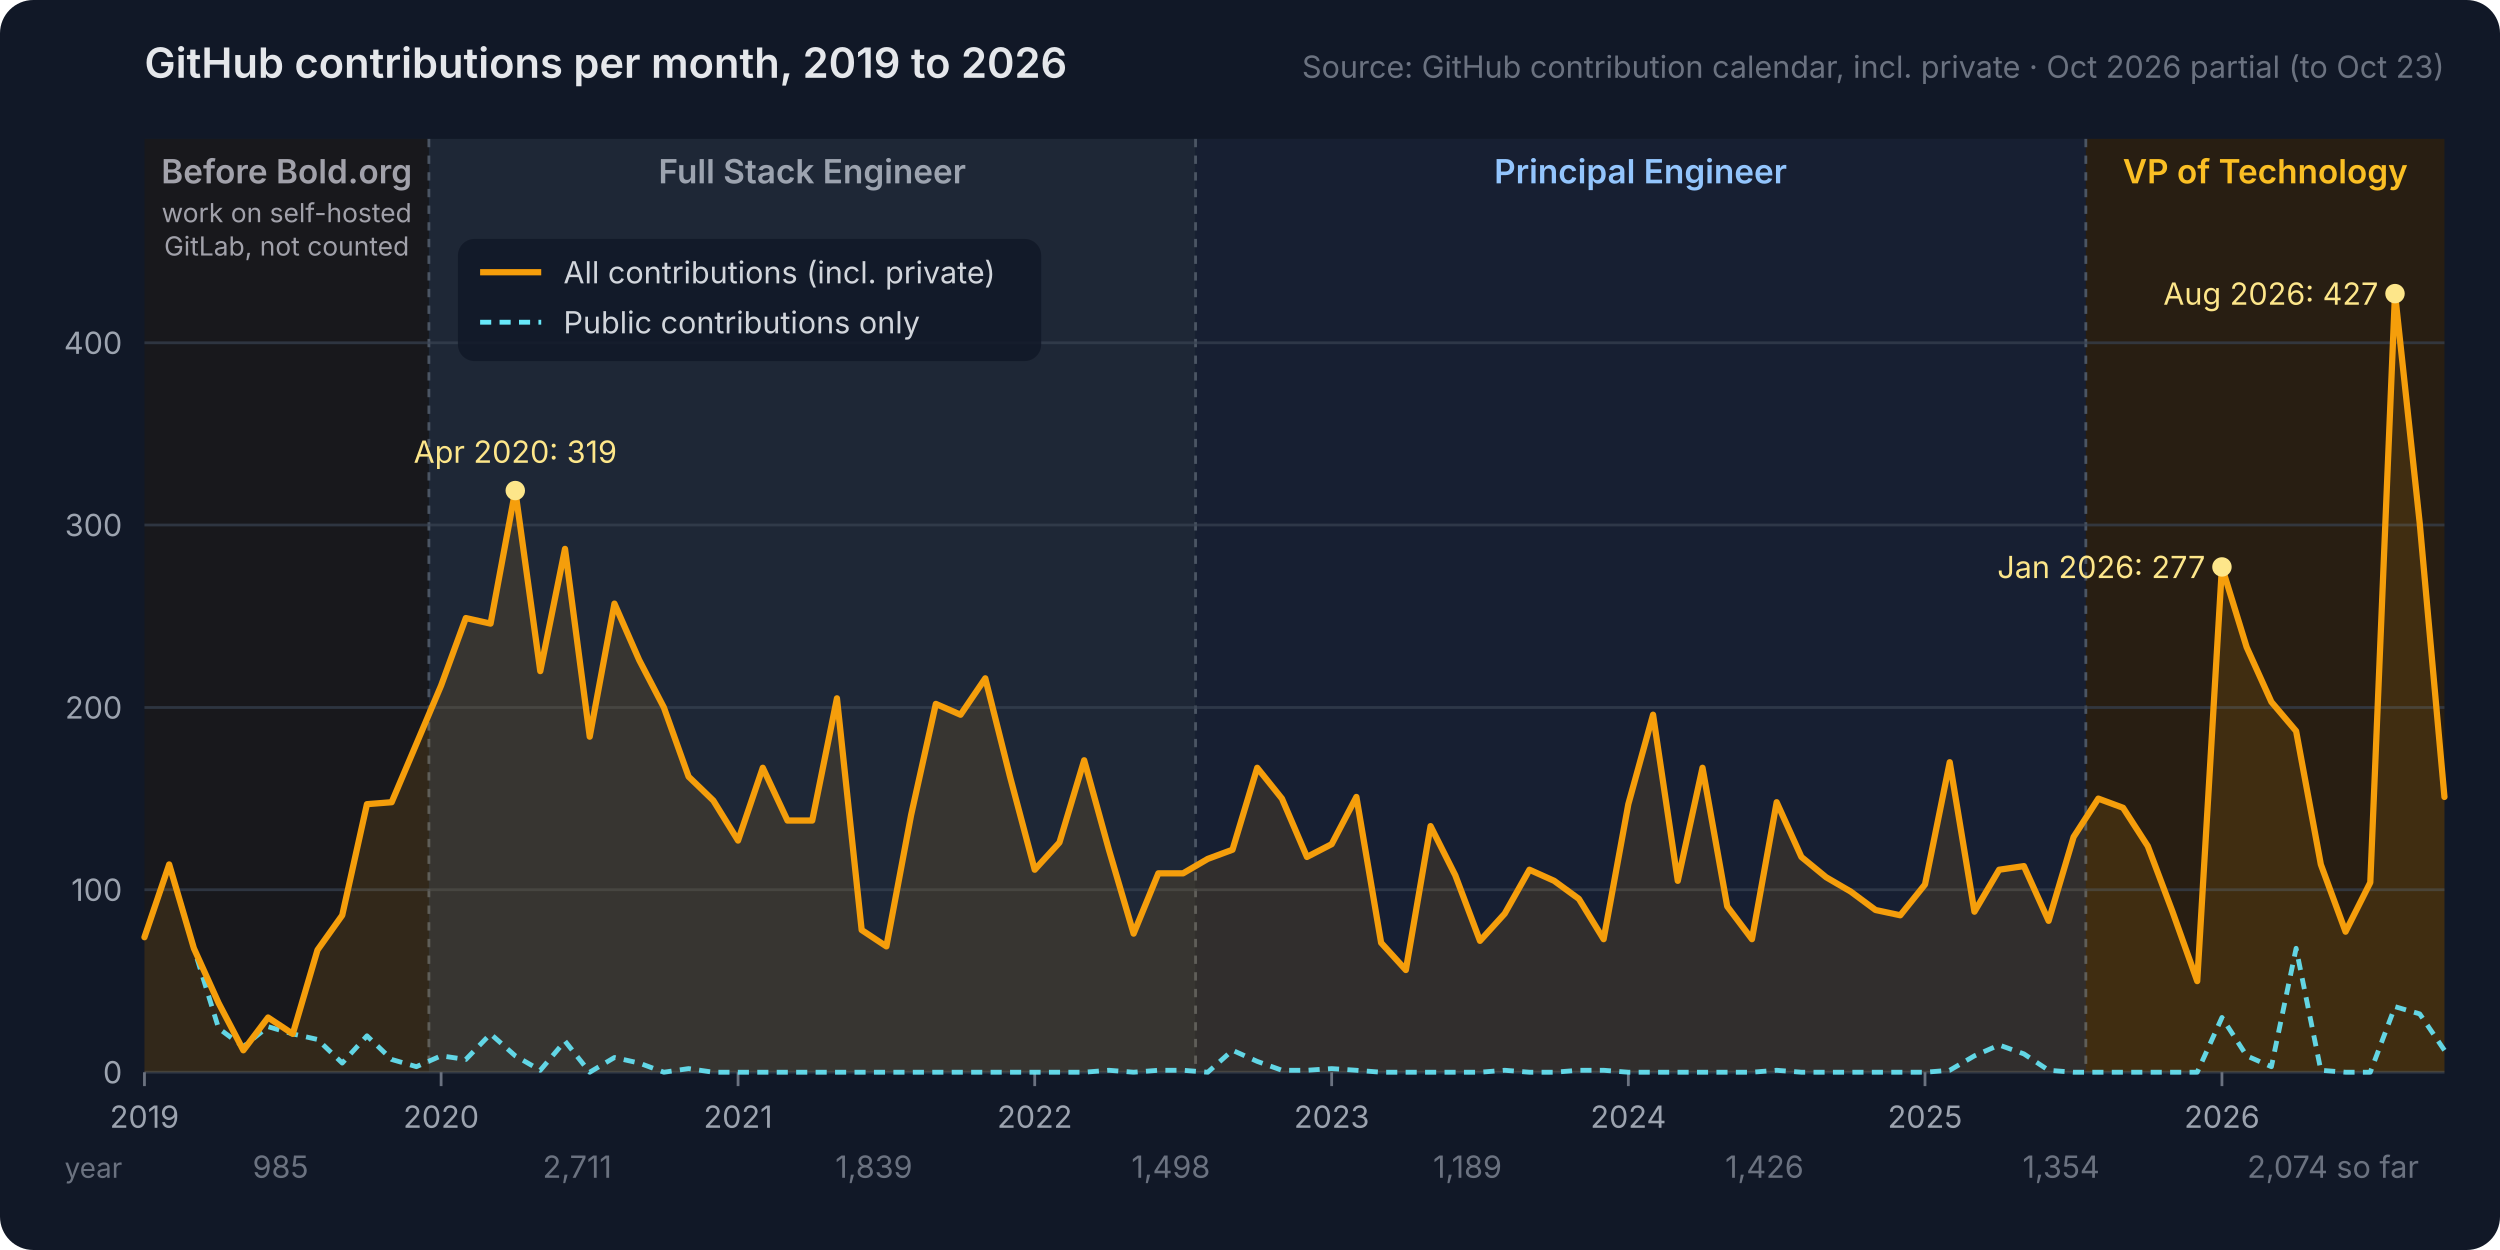
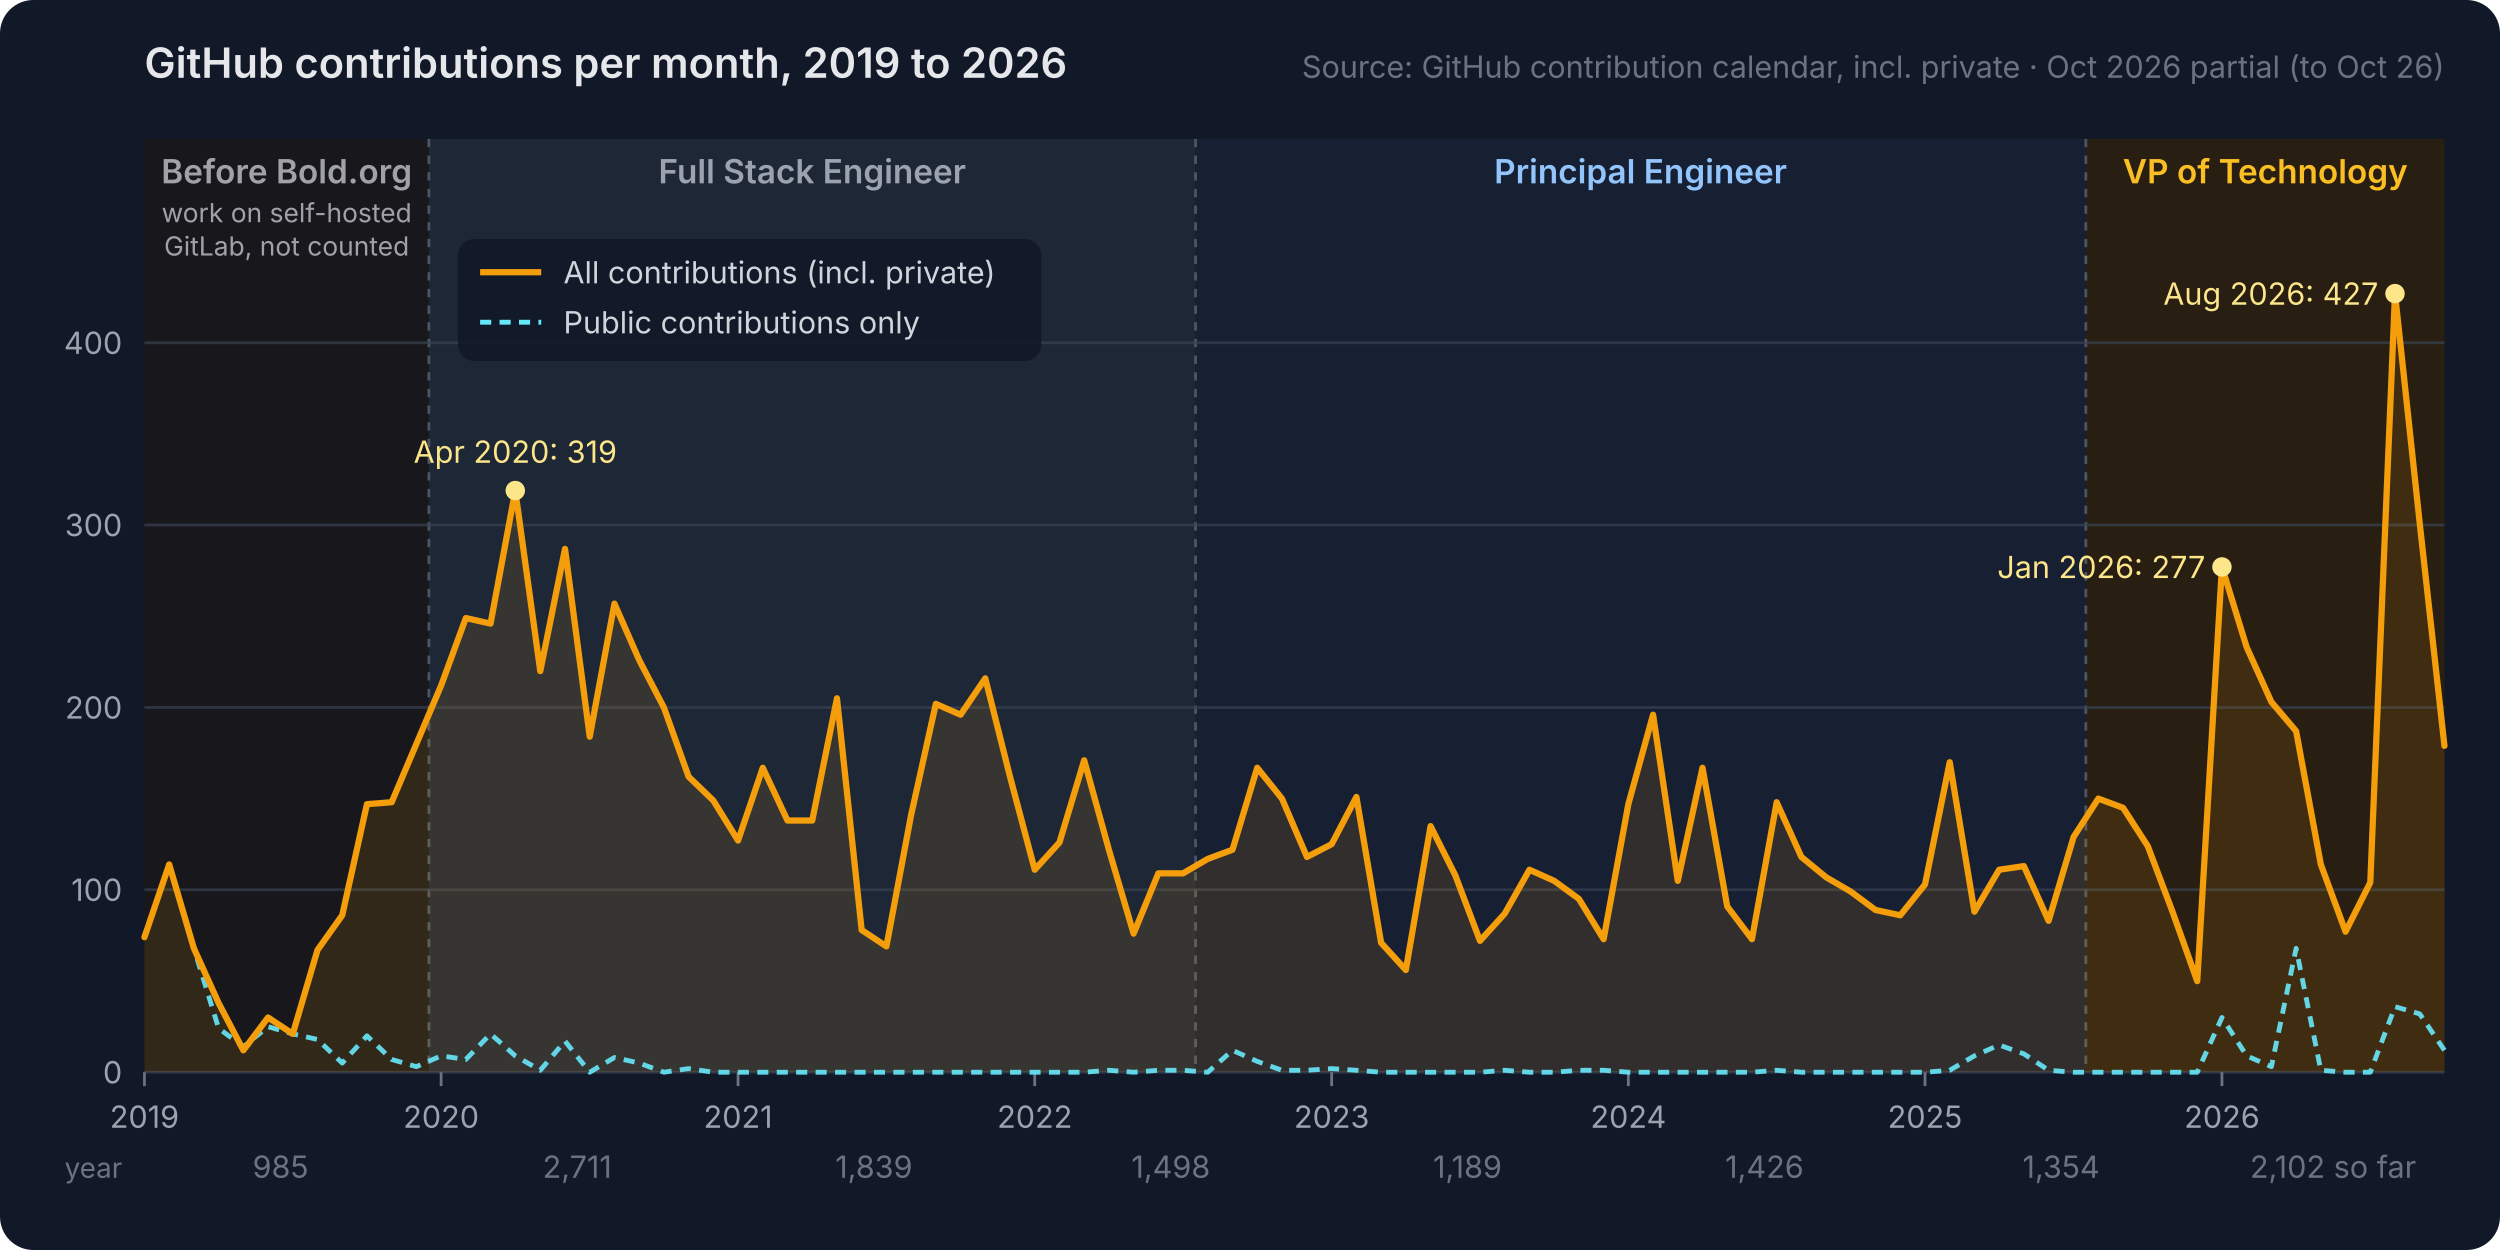
<svg xmlns="http://www.w3.org/2000/svg" viewBox="0 0 900 450" width="900" height="450" font-family="Inter, ui-sans-serif, system-ui, sans-serif" role="img" aria-labelledby="t">
  <rect width="900" height="450" rx="12" fill="#111827" />
  <text x="52" y="28" fill="#e5e7eb" font-size="15" font-weight="600">GitHub contributions per month, 2019 to 2026</text>
-   <text x="880" y="28" fill="#6b7280" font-size="11" text-anchor="end">Source: GitHub contribution calendar, incl. private · Oct 2026 partial (to Oct 23)</text>
+   <text x="880" y="28" fill="#6b7280" font-size="11" text-anchor="end">Source: GitHub contribution calendar, incl. private · Oct 2026 partial (to Oct 26)</text>
  <rect x="52.0" y="50" width="102.4" height="336" fill="#18181b" opacity="0.9" />
  <text x="103.2" y="66" fill="#a1a1aa" font-size="12" font-weight="600" text-anchor="middle">Before Bold.org</text>
  <text x="103.2" y="80" fill="#a1a1aa" font-size="9.5" text-anchor="middle">work on self-hosted</text>
  <text x="103.2" y="92" fill="#a1a1aa" font-size="9.5" text-anchor="middle">GitLab, not counted</text>
  <rect x="154.4" y="50" width="276.0" height="336" fill="#1f2937" opacity="0.9" />
  <text x="292.4" y="66" fill="#9ca3af" font-size="12" font-weight="600" text-anchor="middle">Full Stack Engineer</text>
  <line x1="154.4" x2="154.4" y1="50" y2="386" stroke="#4b5563" stroke-dasharray="3 3" />
  <rect x="430.4" y="50" width="320.5" height="336" fill="#172033" opacity="0.9" />
  <text x="590.6" y="66" fill="#93c5fd" font-size="12" font-weight="600" text-anchor="middle">Principal Engineer</text>
  <line x1="430.4" x2="430.4" y1="50" y2="386" stroke="#4b5563" stroke-dasharray="3 3" />
  <rect x="750.9" y="50" width="129.1" height="336" fill="#2a1f0f" opacity="0.9" />
  <text x="815.5" y="66" fill="#fbbf24" font-size="12" font-weight="600" text-anchor="middle">VP of Technology</text>
  <line x1="750.9" x2="750.9" y1="50" y2="386" stroke="#4b5563" stroke-dasharray="3 3" />
  <line x1="52" x2="880" y1="386.0" y2="386.0" stroke="#374151" stroke-width="1" opacity="0.7" />
  <text x="44" y="390.0" fill="#9ca3af" font-size="11" text-anchor="end">0</text>
  <line x1="52" x2="880" y1="320.3" y2="320.3" stroke="#374151" stroke-width="1" opacity="0.7" />
  <text x="44" y="324.3" fill="#9ca3af" font-size="11" text-anchor="end">100</text>
  <line x1="52" x2="880" y1="254.7" y2="254.7" stroke="#374151" stroke-width="1" opacity="0.7" />
  <text x="44" y="258.7" fill="#9ca3af" font-size="11" text-anchor="end">200</text>
  <line x1="52" x2="880" y1="189.0" y2="189.0" stroke="#374151" stroke-width="1" opacity="0.7" />
  <text x="44" y="193.0" fill="#9ca3af" font-size="11" text-anchor="end">300</text>
  <line x1="52" x2="880" y1="123.4" y2="123.4" stroke="#374151" stroke-width="1" opacity="0.7" />
  <text x="44" y="127.4" fill="#9ca3af" font-size="11" text-anchor="end">400</text>
  <line x1="52.0" x2="52.0" y1="386" y2="391" stroke="#6b7280" />
  <text x="52.0" y="406" fill="#9ca3af" font-size="11" text-anchor="middle">2019</text>
  <line x1="158.8" x2="158.8" y1="386" y2="391" stroke="#6b7280" />
  <text x="158.8" y="406" fill="#9ca3af" font-size="11" text-anchor="middle">2020</text>
  <line x1="265.7" x2="265.7" y1="386" y2="391" stroke="#6b7280" />
  <text x="265.7" y="406" fill="#9ca3af" font-size="11" text-anchor="middle">2021</text>
  <line x1="372.5" x2="372.5" y1="386" y2="391" stroke="#6b7280" />
  <text x="372.5" y="406" fill="#9ca3af" font-size="11" text-anchor="middle">2022</text>
  <line x1="479.4" x2="479.4" y1="386" y2="391" stroke="#6b7280" />
  <text x="479.4" y="406" fill="#9ca3af" font-size="11" text-anchor="middle">2023</text>
  <line x1="586.2" x2="586.2" y1="386" y2="391" stroke="#6b7280" />
  <text x="586.2" y="406" fill="#9ca3af" font-size="11" text-anchor="middle">2024</text>
  <line x1="693.0" x2="693.0" y1="386" y2="391" stroke="#6b7280" />
  <text x="693.0" y="406" fill="#9ca3af" font-size="11" text-anchor="middle">2025</text>
  <line x1="799.9" x2="799.9" y1="386" y2="391" stroke="#6b7280" />
  <text x="799.9" y="406" fill="#9ca3af" font-size="11" text-anchor="middle">2026</text>
-   <polygon points="52.0,386.0 52.0,337.4 60.9,311.2 69.8,341.4 78.7,361.1 87.6,378.1 96.5,366.3 105.4,372.2 114.3,342.0 123.2,329.5 132.1,289.5 141.0,288.8 149.9,267.8 158.8,246.8 167.7,222.5 176.6,224.5 185.5,176.6 194.5,241.6 203.4,197.6 212.3,265.2 221.2,217.3 230.1,237.6 239.0,254.7 247.9,279.6 256.8,288.2 265.7,302.6 274.6,276.4 283.5,295.4 292.4,295.4 301.3,251.4 310.2,334.8 319.1,340.7 328.0,293.4 336.9,253.4 345.8,257.3 354.7,244.2 363.6,279.6 372.5,313.1 381.4,303.3 390.3,273.7 399.2,305.9 408.1,336.1 417.0,314.4 425.9,314.4 434.8,309.2 443.7,305.9 452.6,276.4 461.5,287.5 470.5,308.5 479.4,303.9 488.3,286.9 497.2,339.4 506.1,349.2 515.0,297.4 523.9,315.1 532.8,338.7 541.7,328.9 550.6,313.1 559.5,317.1 568.4,323.6 577.3,338.1 586.2,289.5 595.1,257.3 604.0,317.1 612.9,276.4 621.8,326.3 630.7,338.1 639.6,288.8 648.5,308.5 657.4,315.8 666.3,321.0 675.2,327.6 684.1,329.5 693.0,318.4 701.9,274.4 710.8,328.2 719.7,313.1 728.6,311.8 737.5,331.5 746.5,301.3 755.4,287.5 764.3,290.8 773.2,304.6 782.1,328.2 791.0,353.2 799.9,204.1 808.8,233.0 817.7,252.7 826.6,263.2 835.5,311.2 844.4,335.4 853.3,317.7 862.2,105.7 871.1,188.4 880.0,286.9 880.0,386.0" fill="#f59e0b" opacity="0.12" />
+   <polygon points="52.0,386.0 52.0,337.4 60.9,311.2 69.8,341.4 78.7,361.1 87.6,378.1 96.5,366.3 105.4,372.2 114.3,342.0 123.2,329.5 132.1,289.5 141.0,288.8 149.9,267.8 158.8,246.8 167.7,222.5 176.6,224.5 185.5,176.6 194.5,241.6 203.4,197.6 212.3,265.2 221.2,217.3 230.1,237.6 239.0,254.7 247.9,279.6 256.8,288.2 265.7,302.6 274.6,276.4 283.5,295.4 292.4,295.4 301.3,251.4 310.2,334.8 319.1,340.7 328.0,293.4 336.9,253.4 345.8,257.3 354.7,244.2 363.6,279.6 372.5,313.1 381.4,303.3 390.3,273.7 399.2,305.9 408.1,336.1 417.0,314.4 425.9,314.4 434.8,309.2 443.7,305.9 452.6,276.4 461.5,287.5 470.5,308.5 479.4,303.9 488.3,286.9 497.2,339.4 506.1,349.2 515.0,297.4 523.9,315.1 532.8,338.7 541.7,328.9 550.6,313.1 559.5,317.1 568.4,323.6 577.3,338.1 586.2,289.5 595.1,257.3 604.0,317.1 612.9,276.4 621.8,326.3 630.7,338.1 639.6,288.8 648.5,308.5 657.4,315.8 666.3,321.0 675.2,327.6 684.1,329.5 693.0,318.4 701.9,274.4 710.8,328.2 719.7,313.1 728.6,311.8 737.5,331.5 746.5,301.3 755.4,287.5 764.3,290.8 773.2,304.6 782.1,328.2 791.0,353.2 799.9,204.1 808.8,233.0 817.7,252.7 826.6,263.2 835.5,311.2 844.4,335.4 853.3,317.7 862.2,105.7 871.1,188.4 880.0,268.5 880.0,386.0" fill="#f59e0b" opacity="0.12" />
  <polyline points="52.0,337.4 60.9,311.2 69.8,341.4 78.7,370.2 87.6,376.8 96.5,369.6 105.4,372.2 114.3,374.2 123.2,382.7 132.1,372.9 141.0,381.4 149.9,384.0 158.8,380.1 167.7,381.4 176.6,372.2 185.5,380.1 194.5,385.3 203.4,374.8 212.3,386.0 221.2,380.7 230.1,382.7 239.0,386.0 247.9,384.7 256.8,386.0 265.7,386.0 274.6,386.0 283.5,386.0 292.4,386.0 301.3,386.0 310.2,386.0 319.1,386.0 328.0,386.0 336.9,386.0 345.8,386.0 354.7,386.0 363.6,386.0 372.5,386.0 381.4,386.0 390.3,386.0 399.2,385.3 408.1,386.0 417.0,385.3 425.9,385.3 434.8,386.0 443.7,378.1 452.6,382.1 461.5,385.3 470.5,385.3 479.4,384.7 488.3,385.3 497.2,386.0 506.1,386.0 515.0,386.0 523.9,386.0 532.8,386.0 541.7,385.3 550.6,386.0 559.5,386.0 568.4,385.3 577.3,385.3 586.2,386.0 595.1,386.0 604.0,386.0 612.9,386.0 621.8,386.0 630.7,386.0 639.6,385.3 648.5,386.0 657.4,386.0 666.3,386.0 675.2,386.0 684.1,386.0 693.0,386.0 701.9,385.3 710.8,380.1 719.7,376.2 728.6,379.4 737.5,385.3 746.5,386.0 755.4,386.0 764.3,386.0 773.2,386.0 782.1,386.0 791.0,386.0 799.9,366.3 808.8,380.1 817.7,384.0 826.6,341.4 835.5,385.3 844.4,386.0 853.3,386.0 862.2,362.4 871.1,365.0 880.0,378.1" fill="none" stroke="#67e8f9" stroke-width="1.75" stroke-dasharray="4 3" stroke-linejoin="round" opacity="0.9" />
-   <polyline points="52.0,337.4 60.9,311.2 69.8,341.4 78.7,361.1 87.6,378.1 96.5,366.3 105.4,372.2 114.3,342.0 123.2,329.5 132.1,289.5 141.0,288.8 149.9,267.8 158.8,246.8 167.7,222.5 176.6,224.5 185.5,176.6 194.5,241.6 203.4,197.6 212.3,265.2 221.2,217.3 230.1,237.6 239.0,254.7 247.9,279.6 256.8,288.2 265.7,302.6 274.6,276.4 283.5,295.4 292.4,295.4 301.3,251.4 310.2,334.8 319.1,340.7 328.0,293.4 336.9,253.4 345.8,257.3 354.7,244.2 363.6,279.6 372.5,313.1 381.4,303.3 390.3,273.7 399.2,305.9 408.1,336.1 417.0,314.4 425.9,314.4 434.8,309.2 443.7,305.9 452.6,276.4 461.5,287.5 470.5,308.5 479.4,303.9 488.3,286.9 497.2,339.4 506.1,349.2 515.0,297.4 523.9,315.1 532.8,338.7 541.7,328.9 550.6,313.1 559.5,317.1 568.4,323.6 577.3,338.1 586.2,289.5 595.1,257.3 604.0,317.1 612.9,276.4 621.8,326.3 630.7,338.1 639.6,288.8 648.5,308.5 657.4,315.8 666.3,321.0 675.2,327.6 684.1,329.5 693.0,318.4 701.9,274.4 710.8,328.2 719.7,313.1 728.6,311.8 737.5,331.5 746.5,301.3 755.4,287.5 764.3,290.8 773.2,304.6 782.1,328.2 791.0,353.2 799.9,204.1 808.8,233.0 817.7,252.7 826.6,263.2 835.5,311.2 844.4,335.4 853.3,317.7 862.2,105.7 871.1,188.4 880.0,286.9" fill="none" stroke="#f59e0b" stroke-width="2.25" stroke-linejoin="round" stroke-linecap="round" />
+   <polyline points="52.0,337.4 60.9,311.2 69.8,341.4 78.7,361.1 87.6,378.1 96.5,366.3 105.4,372.2 114.3,342.0 123.2,329.5 132.1,289.5 141.0,288.8 149.9,267.8 158.8,246.8 167.7,222.5 176.6,224.5 185.5,176.6 194.5,241.6 203.4,197.6 212.3,265.2 221.2,217.3 230.1,237.6 239.0,254.7 247.9,279.6 256.8,288.2 265.7,302.6 274.6,276.4 283.5,295.4 292.4,295.4 301.3,251.4 310.2,334.8 319.1,340.7 328.0,293.4 336.9,253.4 345.8,257.3 354.7,244.2 363.6,279.6 372.5,313.1 381.4,303.3 390.3,273.7 399.2,305.9 408.1,336.1 417.0,314.4 425.9,314.4 434.8,309.2 443.7,305.9 452.6,276.4 461.5,287.5 470.5,308.5 479.4,303.9 488.3,286.9 497.2,339.4 506.1,349.2 515.0,297.4 523.9,315.1 532.8,338.7 541.7,328.9 550.6,313.1 559.5,317.1 568.4,323.6 577.3,338.1 586.2,289.5 595.1,257.3 604.0,317.1 612.9,276.4 621.8,326.3 630.7,338.1 639.6,288.8 648.5,308.5 657.4,315.8 666.3,321.0 675.2,327.6 684.1,329.5 693.0,318.4 701.9,274.4 710.8,328.2 719.7,313.1 728.6,311.8 737.5,331.5 746.5,301.3 755.4,287.5 764.3,290.8 773.2,304.6 782.1,328.2 791.0,353.2 799.9,204.1 808.8,233.0 817.7,252.7 826.6,263.2 835.5,311.2 844.4,335.4 853.3,317.7 862.2,105.7 871.1,188.4 880.0,268.5" fill="none" stroke="#f59e0b" stroke-width="2.25" stroke-linejoin="round" stroke-linecap="round" />
  <circle cx="185.5" cy="176.6" r="3.5" fill="#fde68a" />
  <text x="185.5" y="166.6" fill="#fde68a" font-size="11" text-anchor="middle">Apr 2020: 319</text>
  <circle cx="799.9" cy="204.1" r="3.5" fill="#fde68a" />
  <text x="793.9" y="208.1" fill="#fde68a" font-size="11" text-anchor="end">Jan 2026: 277</text>
  <circle cx="862.2" cy="105.7" r="3.5" fill="#fde68a" />
  <text x="856.2" y="109.7" fill="#fde68a" font-size="11" text-anchor="end">Aug 2026: 427</text>
  <text x="101.0" y="424" fill="#6b7280" font-size="11" text-anchor="middle">985</text>
  <text x="207.8" y="424" fill="#6b7280" font-size="11" text-anchor="middle">2,711</text>
  <text x="314.6" y="424" fill="#6b7280" font-size="11" text-anchor="middle">1,839</text>
  <text x="421.5" y="424" fill="#6b7280" font-size="11" text-anchor="middle">1,498</text>
  <text x="528.3" y="424" fill="#6b7280" font-size="11" text-anchor="middle">1,189</text>
  <text x="635.2" y="424" fill="#6b7280" font-size="11" text-anchor="middle">1,426</text>
  <text x="742.0" y="424" fill="#6b7280" font-size="11" text-anchor="middle">1,354</text>
-   <text x="839.9" y="424" fill="#6b7280" font-size="11" text-anchor="middle">2,074 so far</text>
+   <text x="839.9" y="424" fill="#6b7280" font-size="11" text-anchor="middle">2,102 so far</text>
  <text x="44" y="424" fill="#6b7280" font-size="10" text-anchor="end">year</text>
  <rect x="164.839" y="86" width="210" height="44" rx="6" fill="#111827" opacity="0.85" />
  <line x1="172.839" x2="194.839" y1="98" y2="98" stroke="#f59e0b" stroke-width="2.25" />
  <text x="202.839" y="102" fill="#d1d5db" font-size="11">All contributions (incl. private)</text>
  <line x1="172.839" x2="194.839" y1="116" y2="116" stroke="#67e8f9" stroke-width="1.75" stroke-dasharray="4 3" />
  <text x="202.839" y="120" fill="#d1d5db" font-size="11">Public contributions only</text>
</svg>
